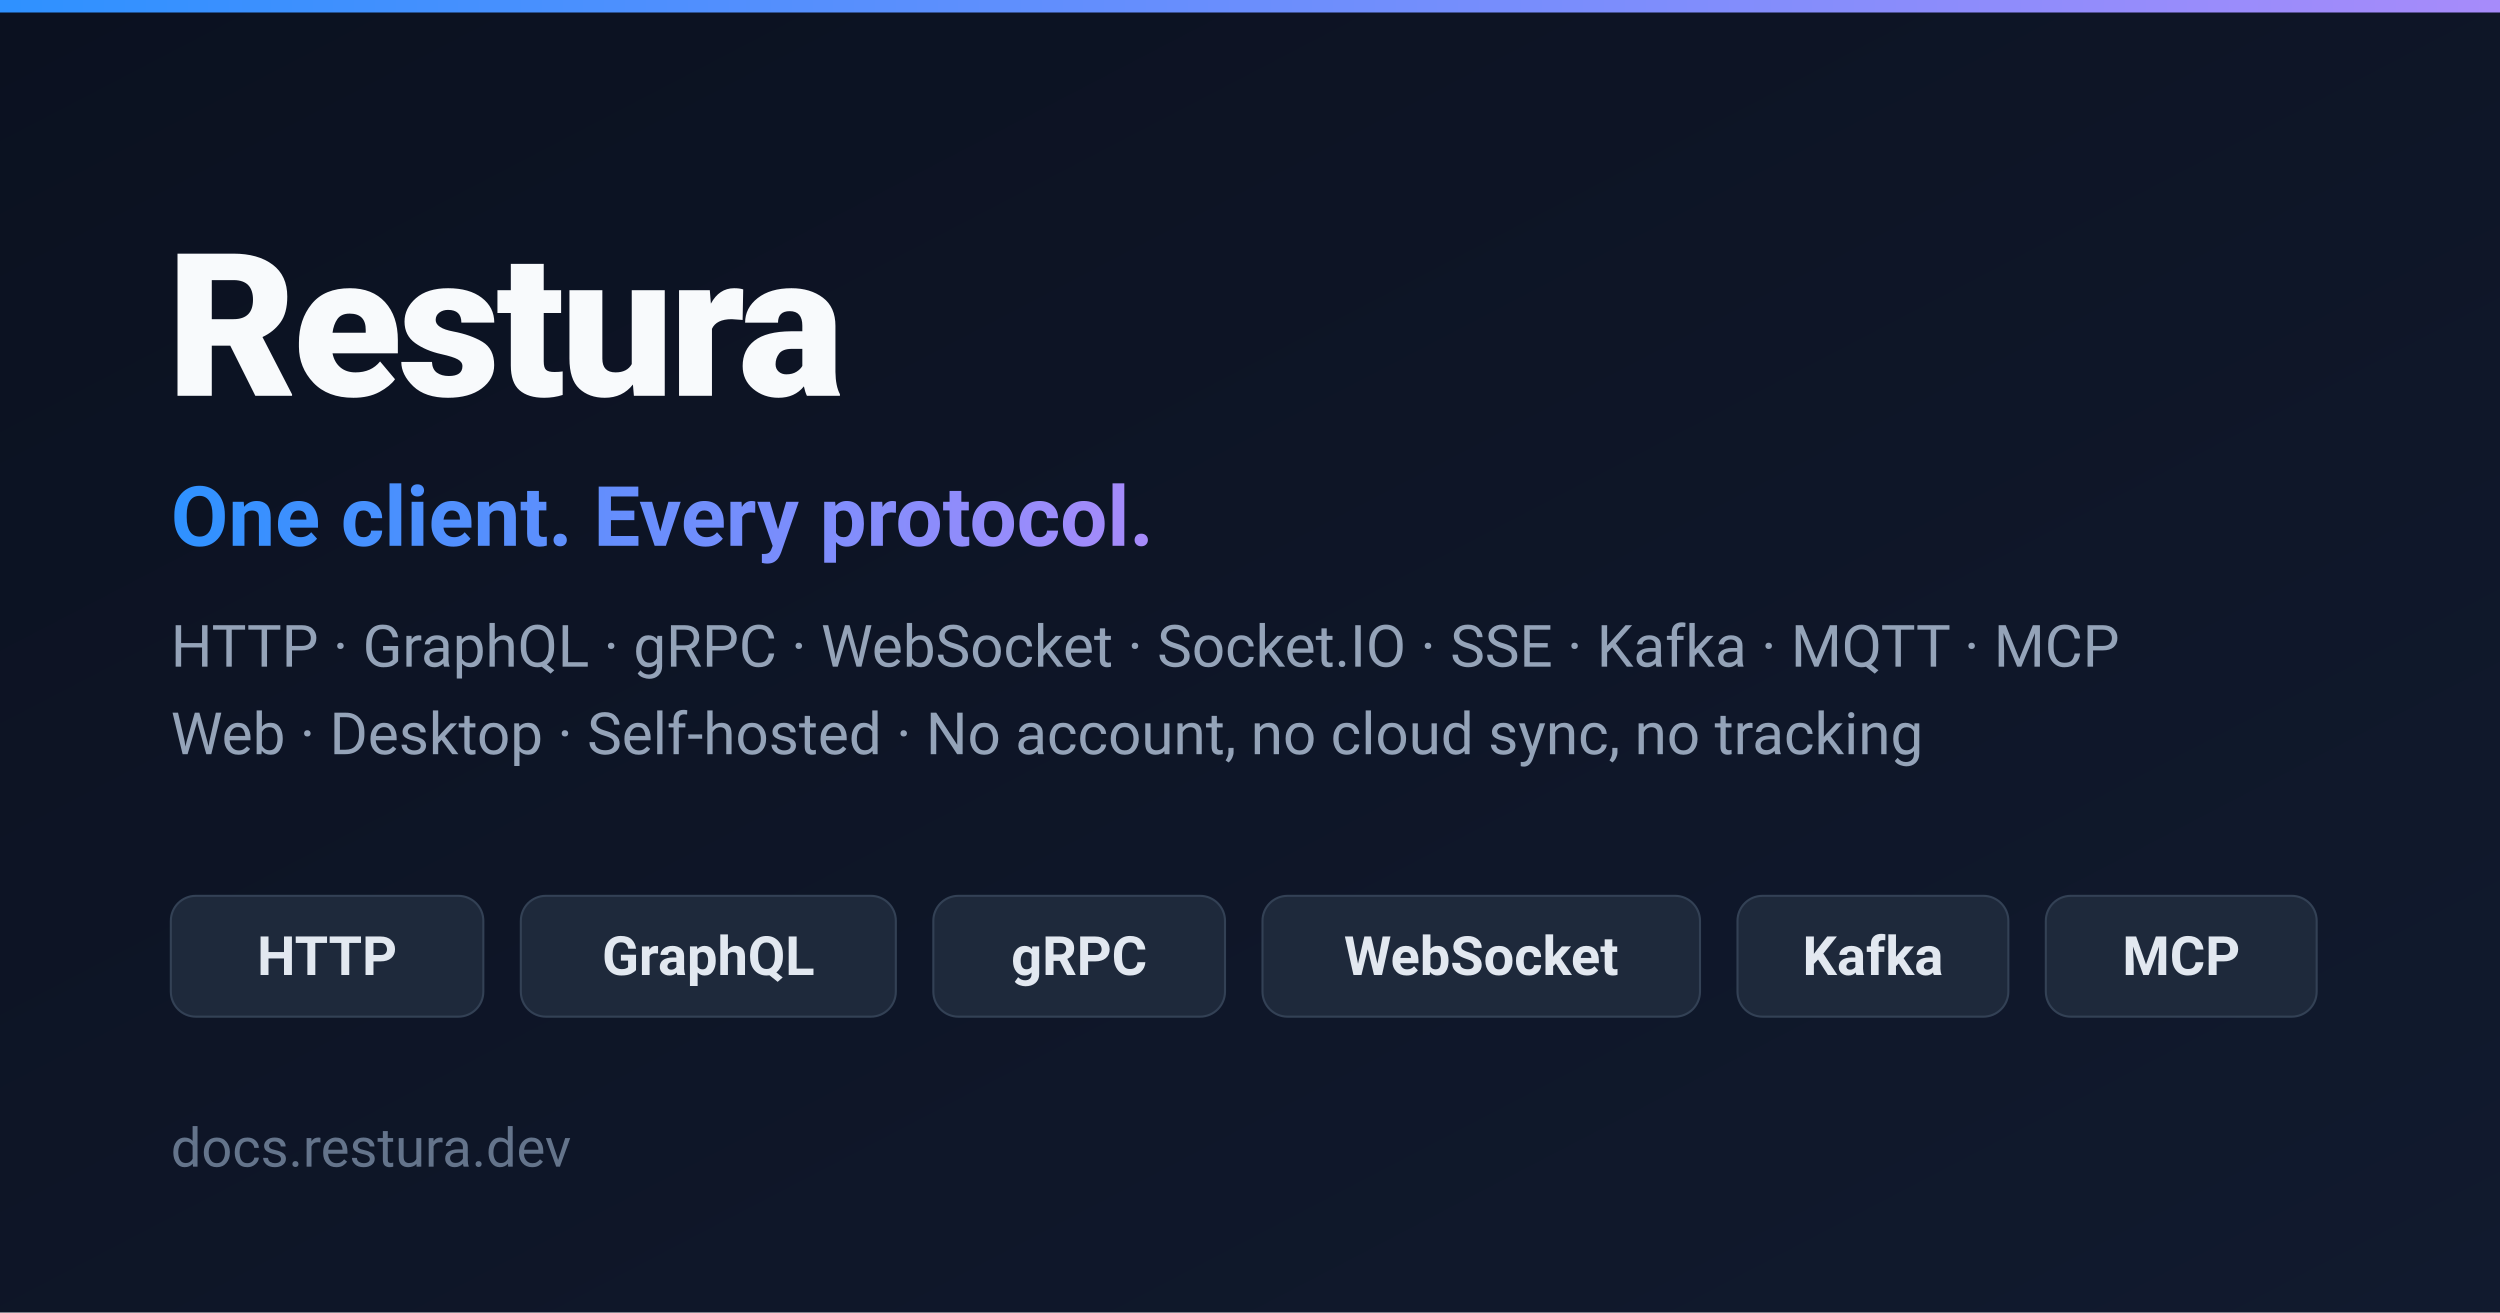
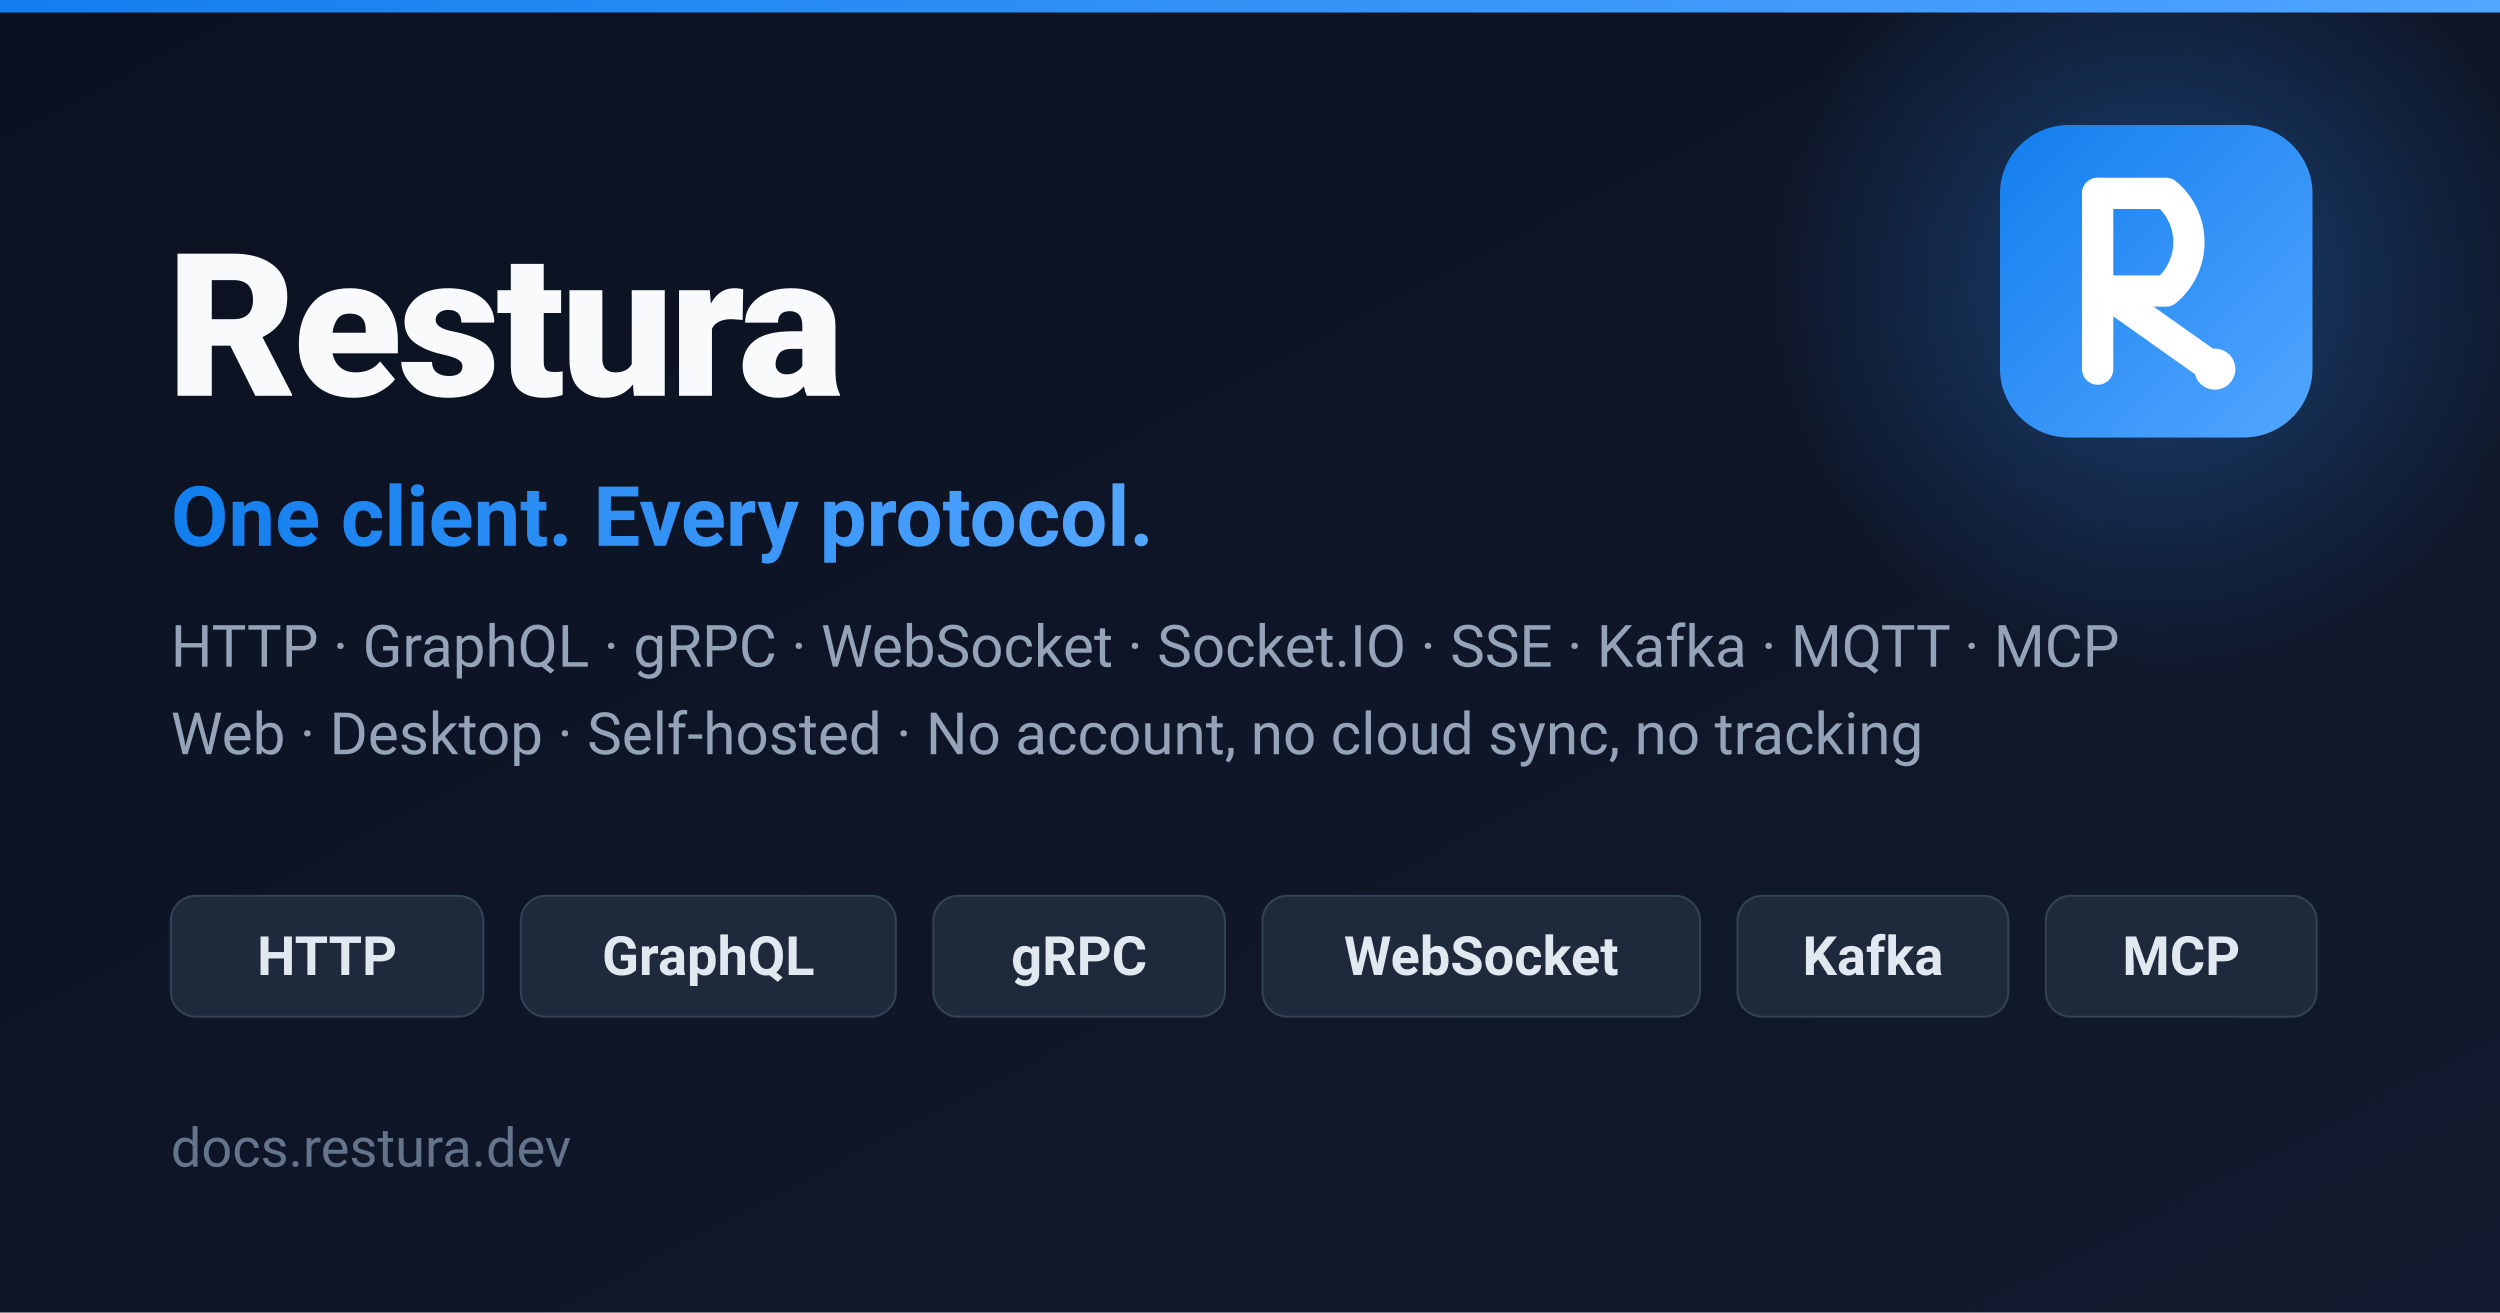
<svg xmlns="http://www.w3.org/2000/svg" width="1200" height="630" viewBox="0 0 1200 630" font-family="ui-sans-serif, system-ui, -apple-system, Segoe UI, Roboto, sans-serif">
  <defs>
    <linearGradient id="bg" x1="0" y1="0" x2="1" y2="1">
      <stop offset="0" stop-color="#0b1120" />
      <stop offset="1" stop-color="#111a2e" />
    </linearGradient>
    <linearGradient id="accent" x1="0" y1="0" x2="1" y2="0">
-       <stop offset="0" stop-color="#2e91ff" />
-       <stop offset="1" stop-color="#a78bfa" />
+       <stop offset="0" stop-color="#127eee" />
+       <stop offset="1" stop-color="#53a6ff" />
    </linearGradient>
+     <linearGradient id="mark" x1="0" y1="0" x2="1" y2="1">
+       <stop offset="0" stop-color="#127eee" />
+       <stop offset="1" stop-color="#53a6ff" />
+     </linearGradient>
+     <radialGradient id="markGlow" cx="0.5" cy="0.5" r="0.5">
+       <stop offset="0" stop-color="#2e91ff" stop-opacity="0.35" />
+       <stop offset="1" stop-color="#2e91ff" stop-opacity="0" />
+     </radialGradient>
  </defs>
  <rect width="1200" height="630" fill="url(#bg)" />
  <rect width="1200" height="6" fill="url(#accent)" />
+   <circle cx="1035" cy="135" r="190" fill="url(#markGlow)" />
+   <g transform="translate(960, 60)">
+     <rect width="150" height="150" rx="33" fill="url(#mark)" />
+     <g transform="scale(4.6875)" stroke="#ffffff" stroke-width="3.2" stroke-linecap="round" stroke-linejoin="round" fill="none">
+       <path d="M10 7 V25" />
+       <path d="M10 7 H17 A6.5 6.5 0 0 1 17 17 H10" />
+       <path d="M10 16.5 L22 25" />
+       <circle cx="22" cy="25" r="2.1" fill="#ffffff" stroke="none" />
+     </g>
+   </g>
  <text x="80" y="190" font-size="96" font-weight="800" fill="#f8fafc" letter-spacing="-2">Restura</text>
  <text x="82" y="262" font-size="40" font-weight="600" fill="url(#accent)">One client. Every protocol.</text>
  <text x="82" y="320" font-size="28" fill="#94a3b8">HTTP · GraphQL · gRPC · WebSocket · Socket.IO · SSE · Kafka · MQTT · MCP</text>
  <text x="82" y="362" font-size="28" fill="#94a3b8">Web · Desktop · Self-hosted · No account, no cloud sync, no tracking</text>
  <g font-size="26" font-weight="600" fill="#e2e8f0">
    <g>
      <rect x="82" y="430" width="150" height="58" rx="12" fill="#1e293b" stroke="#334155" />
      <text x="157" y="468" text-anchor="middle">HTTP</text>
    </g>
    <g>
      <rect x="250" y="430" width="180" height="58" rx="12" fill="#1e293b" stroke="#334155" />
      <text x="340" y="468" text-anchor="middle">GraphQL</text>
    </g>
    <g>
      <rect x="448" y="430" width="140" height="58" rx="12" fill="#1e293b" stroke="#334155" />
      <text x="518" y="468" text-anchor="middle">gRPC</text>
    </g>
    <g>
      <rect x="606" y="430" width="210" height="58" rx="12" fill="#1e293b" stroke="#334155" />
      <text x="711" y="468" text-anchor="middle">WebSocket</text>
    </g>
    <g>
      <rect x="834" y="430" width="130" height="58" rx="12" fill="#1e293b" stroke="#334155" />
      <text x="899" y="468" text-anchor="middle">Kafka</text>
    </g>
    <g>
      <rect x="982" y="430" width="130" height="58" rx="12" fill="#1e293b" stroke="#334155" />
      <text x="1047" y="468" text-anchor="middle">MCP</text>
    </g>
  </g>
  <text x="82" y="560" font-size="26" fill="#64748b">docs.restura.dev</text>
</svg>
